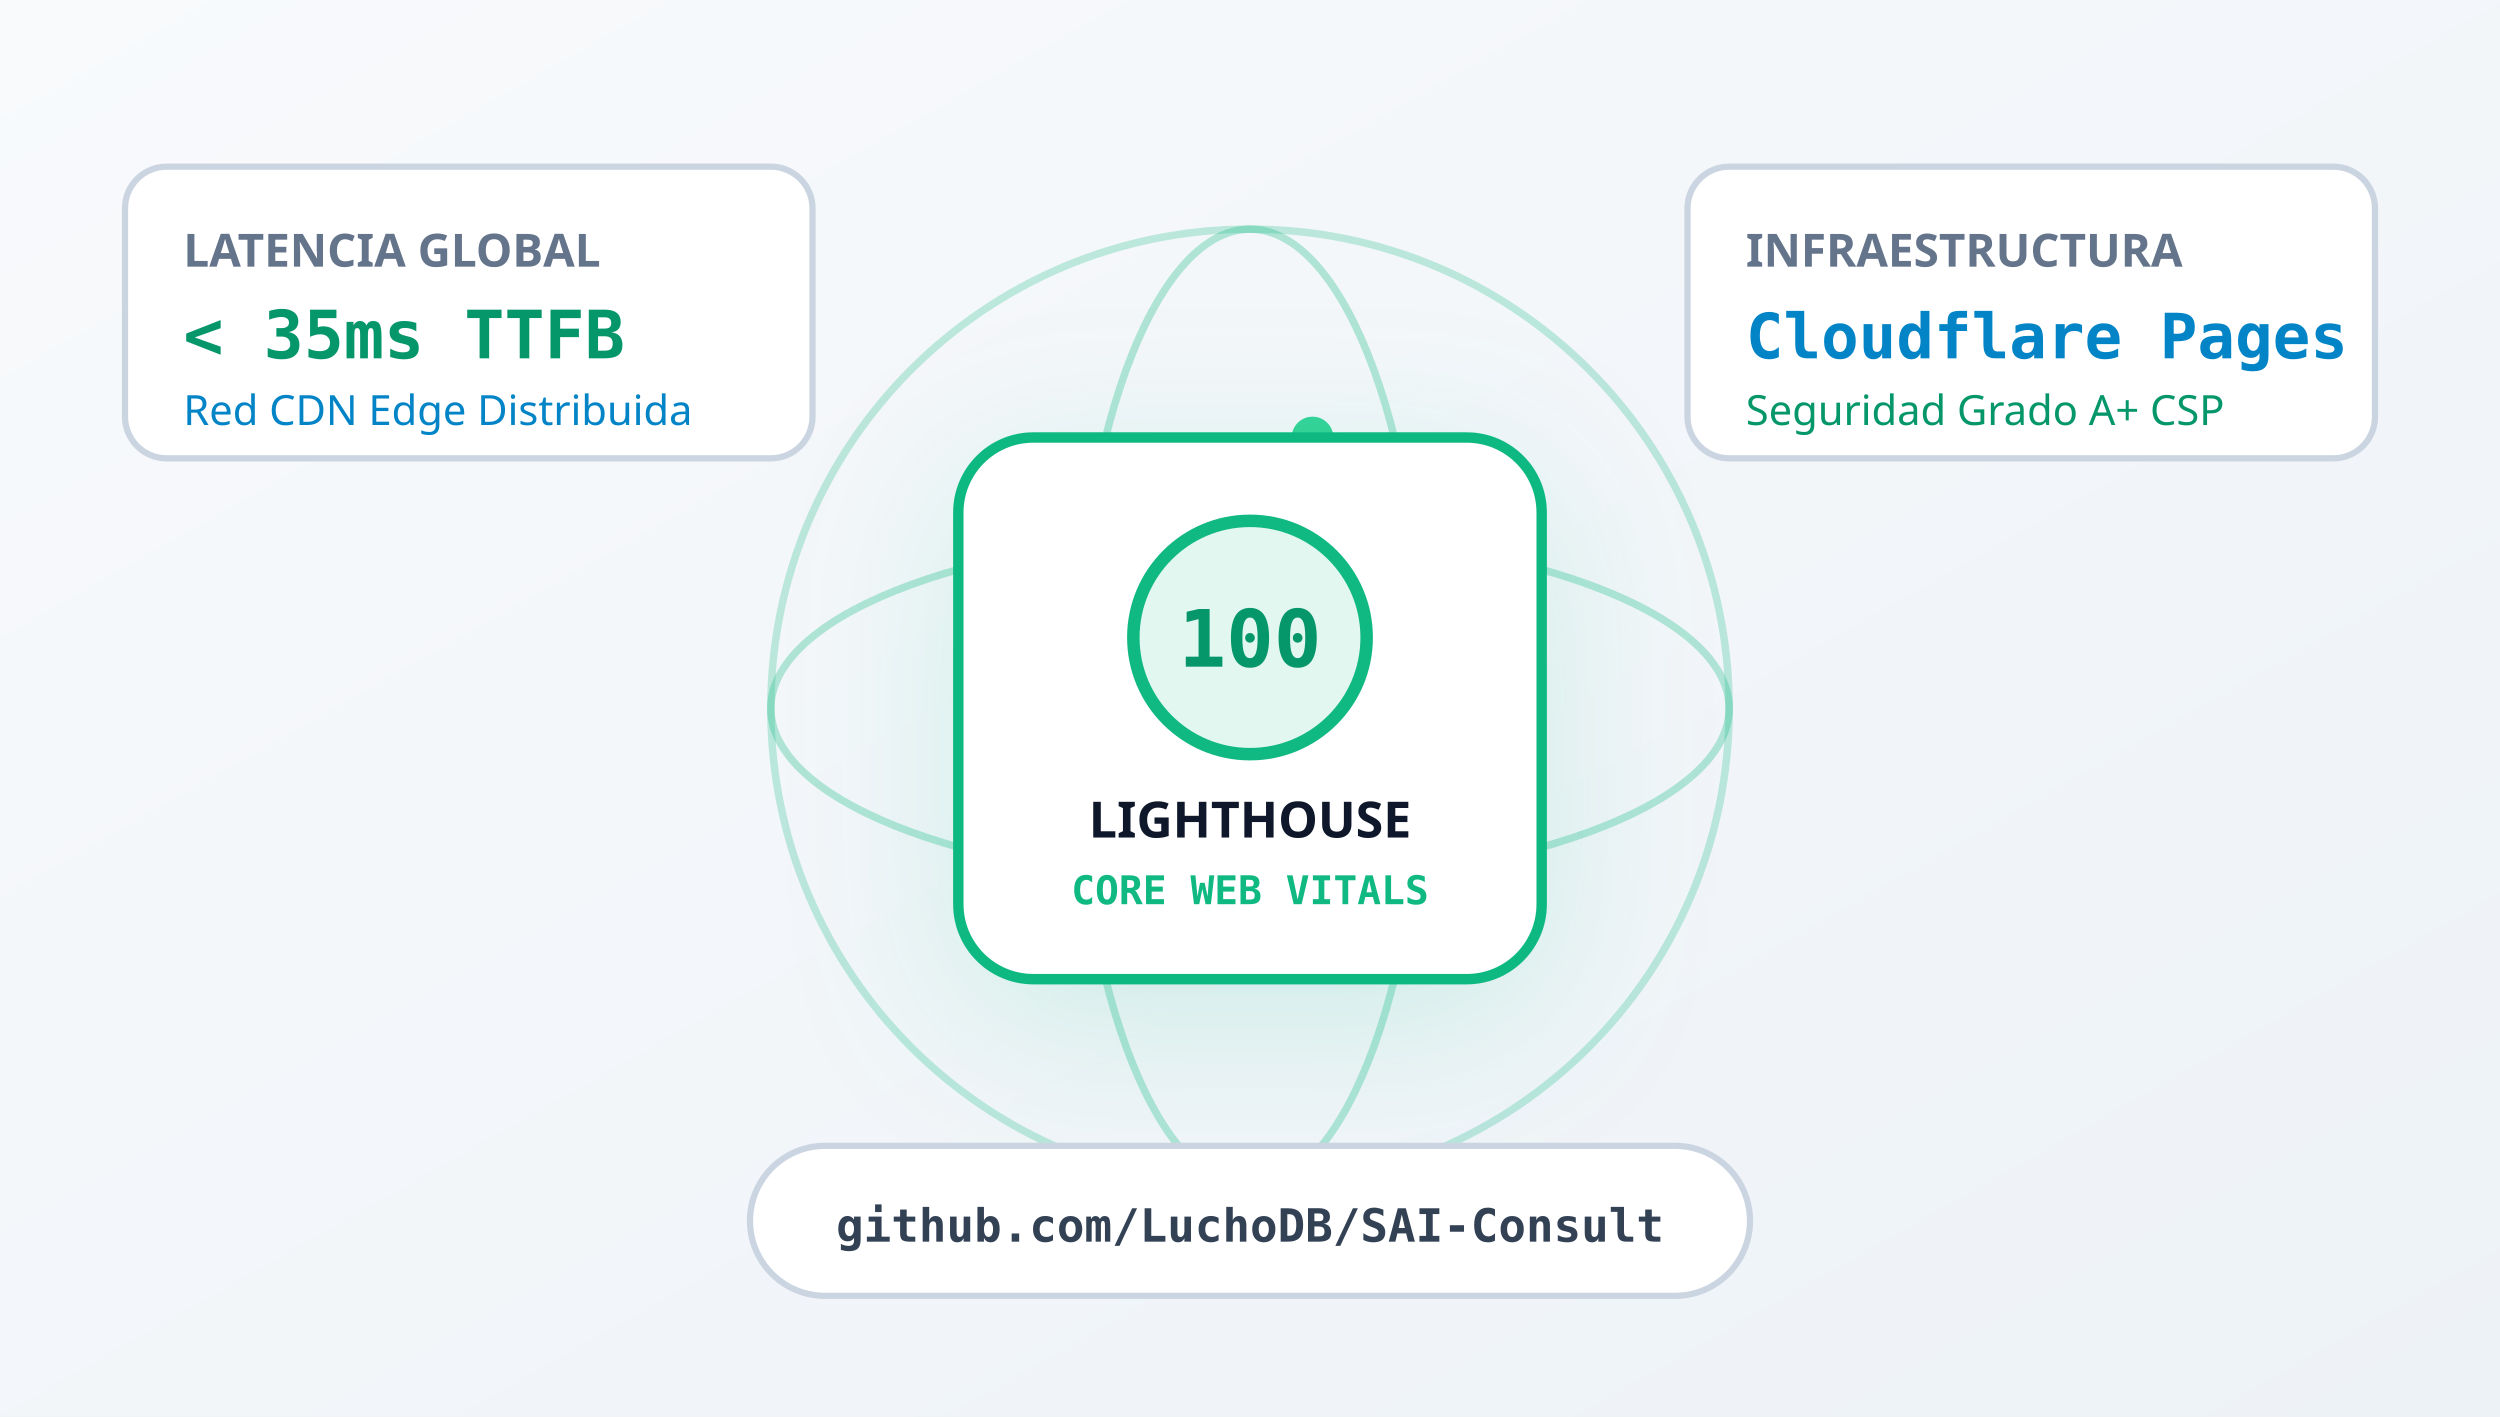
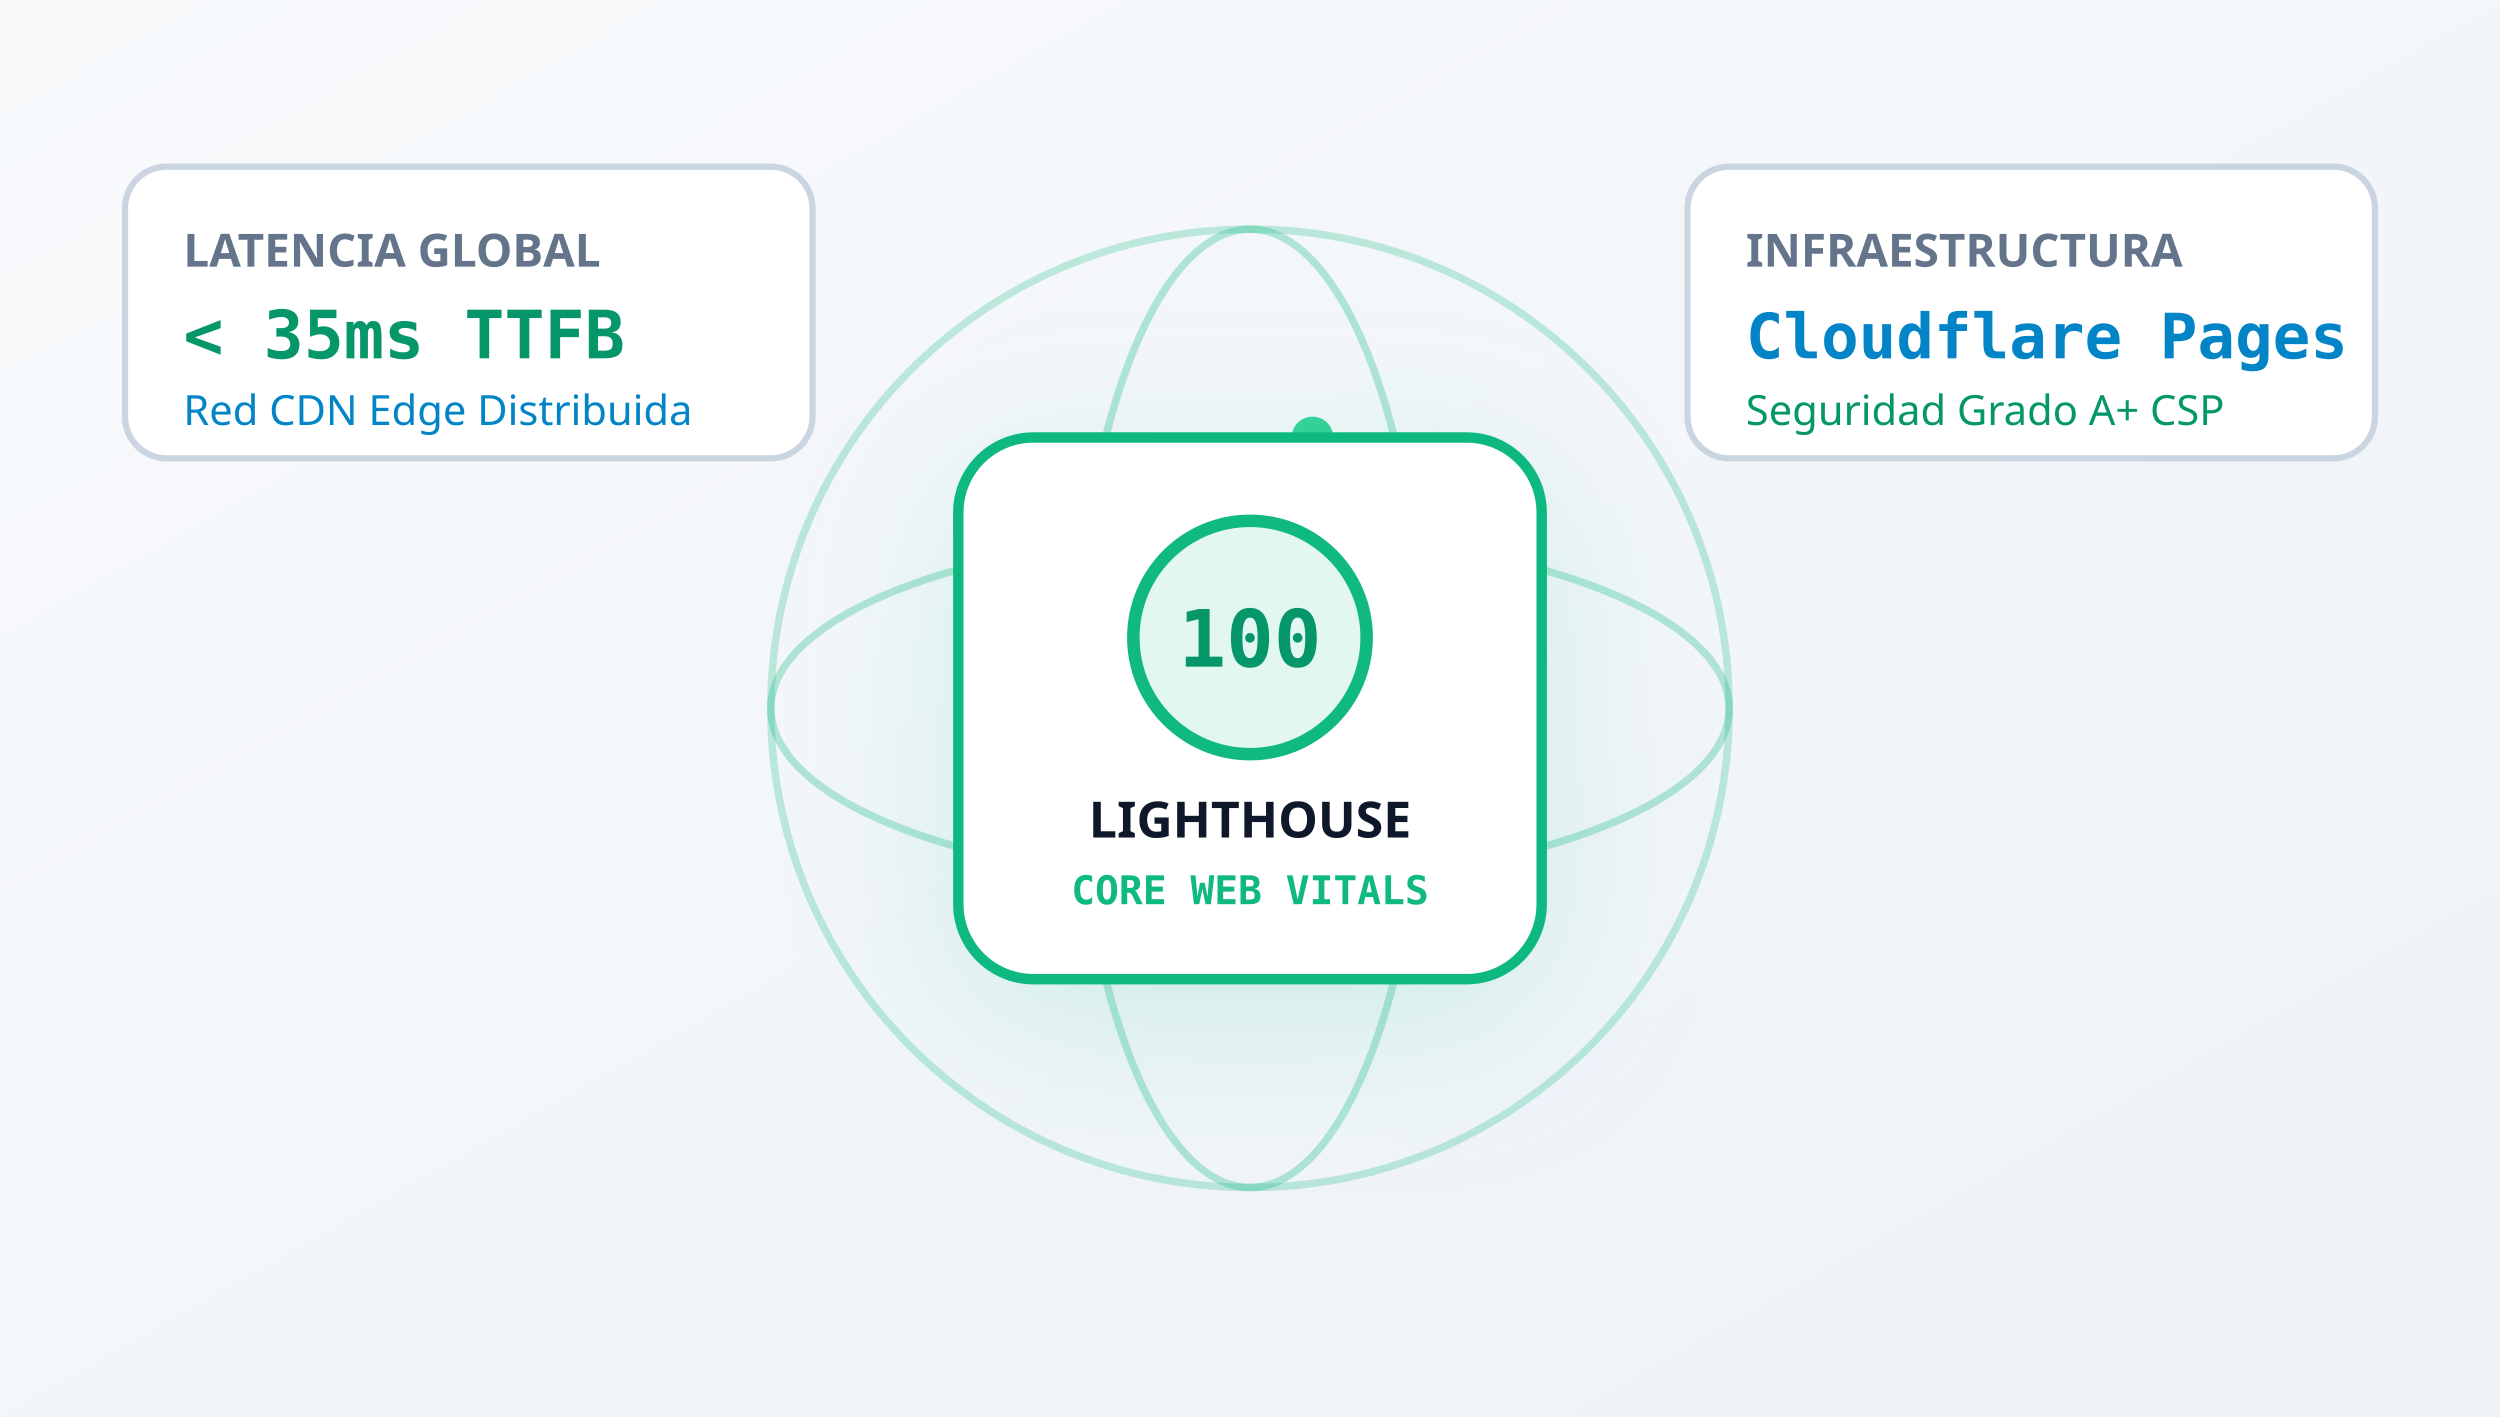
<svg xmlns="http://www.w3.org/2000/svg" viewBox="0 0 600 340" width="100%" height="100%">
  <defs>
    <linearGradient id="consultLightBg" x1="0%" y1="0%" x2="100%" y2="100%">
      <stop offset="0%" stop-color="#f8fafc" />
      <stop offset="100%" stop-color="#edf2f7" />
    </linearGradient>
    <linearGradient id="emeraldGrad" x1="0%" y1="0%" x2="100%" y2="0%">
      <stop offset="0%" stop-color="#10b981" />
      <stop offset="100%" stop-color="#0284c7" />
    </linearGradient>
  </defs>
  <rect width="600" height="340" fill="url(#consultLightBg)" />
  <g transform="translate(300, 170)">
    <circle cx="0" cy="0" r="115" fill="none" stroke="rgba(16, 185, 129, 0.25)" stroke-width="1.8" />
    <ellipse cx="0" cy="0" rx="115" ry="42" fill="none" stroke="rgba(16, 185, 129, 0.3)" stroke-width="1.8" />
    <ellipse cx="0" cy="0" rx="42" ry="115" fill="none" stroke="rgba(16, 185, 129, 0.3)" stroke-width="1.8" />
    <circle cx="-65" cy="-35" r="6" fill="#10b981" />
    <circle cx="55" cy="25" r="7" fill="#0284c7" />
    <circle cx="15" cy="-65" r="5" fill="#34d399" />
    <circle cx="-25" cy="55" r="5.5" fill="#38bdf8" />
    <path d="M-65 -35 L15 -65 L55 25 L-25 55 Z" stroke="rgba(16, 185, 129, 0.45)" stroke-width="1.8" fill="rgba(16, 185, 129, 0.06)" />
  </g>
  <g transform="translate(230, 105)">
    <rect width="140" height="130" rx="18" fill="#ffffff" stroke="#10b981" stroke-width="2.5" filter="drop-shadow(0 10px 20px rgba(16, 185, 129, 0.15))" />
    <circle cx="70" cy="48" r="28" fill="rgba(16, 185, 129, 0.12)" stroke="#10b981" stroke-width="3" />
    <text x="70" y="55" font-family="'JetBrains Mono', monospace" font-size="19" font-weight="900" fill="#059669" text-anchor="middle">100</text>
    <text x="70" y="96" font-family="'Outfit', sans-serif" font-size="12" font-weight="800" fill="#0f172a" text-anchor="middle">LIGHTHOUSE</text>
    <text x="70" y="112" font-family="'JetBrains Mono', monospace" font-size="9.5" font-weight="700" fill="#10b981" text-anchor="middle">CORE WEB VITALS</text>
  </g>
  <g transform="translate(30, 40)">
    <rect width="165" height="70" rx="10" fill="#ffffff" stroke="#cbd5e1" stroke-width="1.5" />
    <text x="14" y="24" font-family="'Outfit', sans-serif" font-size="11" font-weight="700" fill="#64748b">LATENCIA GLOBAL</text>
    <text x="14" y="46" font-family="'JetBrains Mono', monospace" font-size="16" font-weight="800" fill="#059669">&lt; 35ms TTFB</text>
    <text x="14" y="62" font-family="'Outfit', sans-serif" font-size="10" fill="#0284c7">Red CDN Edge Distribuida</text>
  </g>
  <g transform="translate(405, 40)">
    <rect width="165" height="70" rx="10" fill="#ffffff" stroke="#cbd5e1" stroke-width="1.5" />
    <text x="14" y="24" font-family="'Outfit', sans-serif" font-size="11" font-weight="700" fill="#64748b">INFRAESTRUCTURA</text>
    <text x="14" y="46" font-family="'JetBrains Mono', monospace" font-size="15" font-weight="800" fill="#0284c7">Cloudflare Pages</text>
    <text x="14" y="62" font-family="'Outfit', sans-serif" font-size="10" fill="#059669">Seguridad Grado A+ CSP</text>
  </g>
-   <g transform="translate(180, 275)">
-     <rect width="240" height="36" rx="18" fill="#ffffff" stroke="#cbd5e1" stroke-width="1.5" />
-     <text x="120" y="23" font-family="'JetBrains Mono', monospace" font-size="11" font-weight="700" fill="#334155" text-anchor="middle">github.com/LuchoDB/SAI-Consult</text>
-   </g>
</svg>
